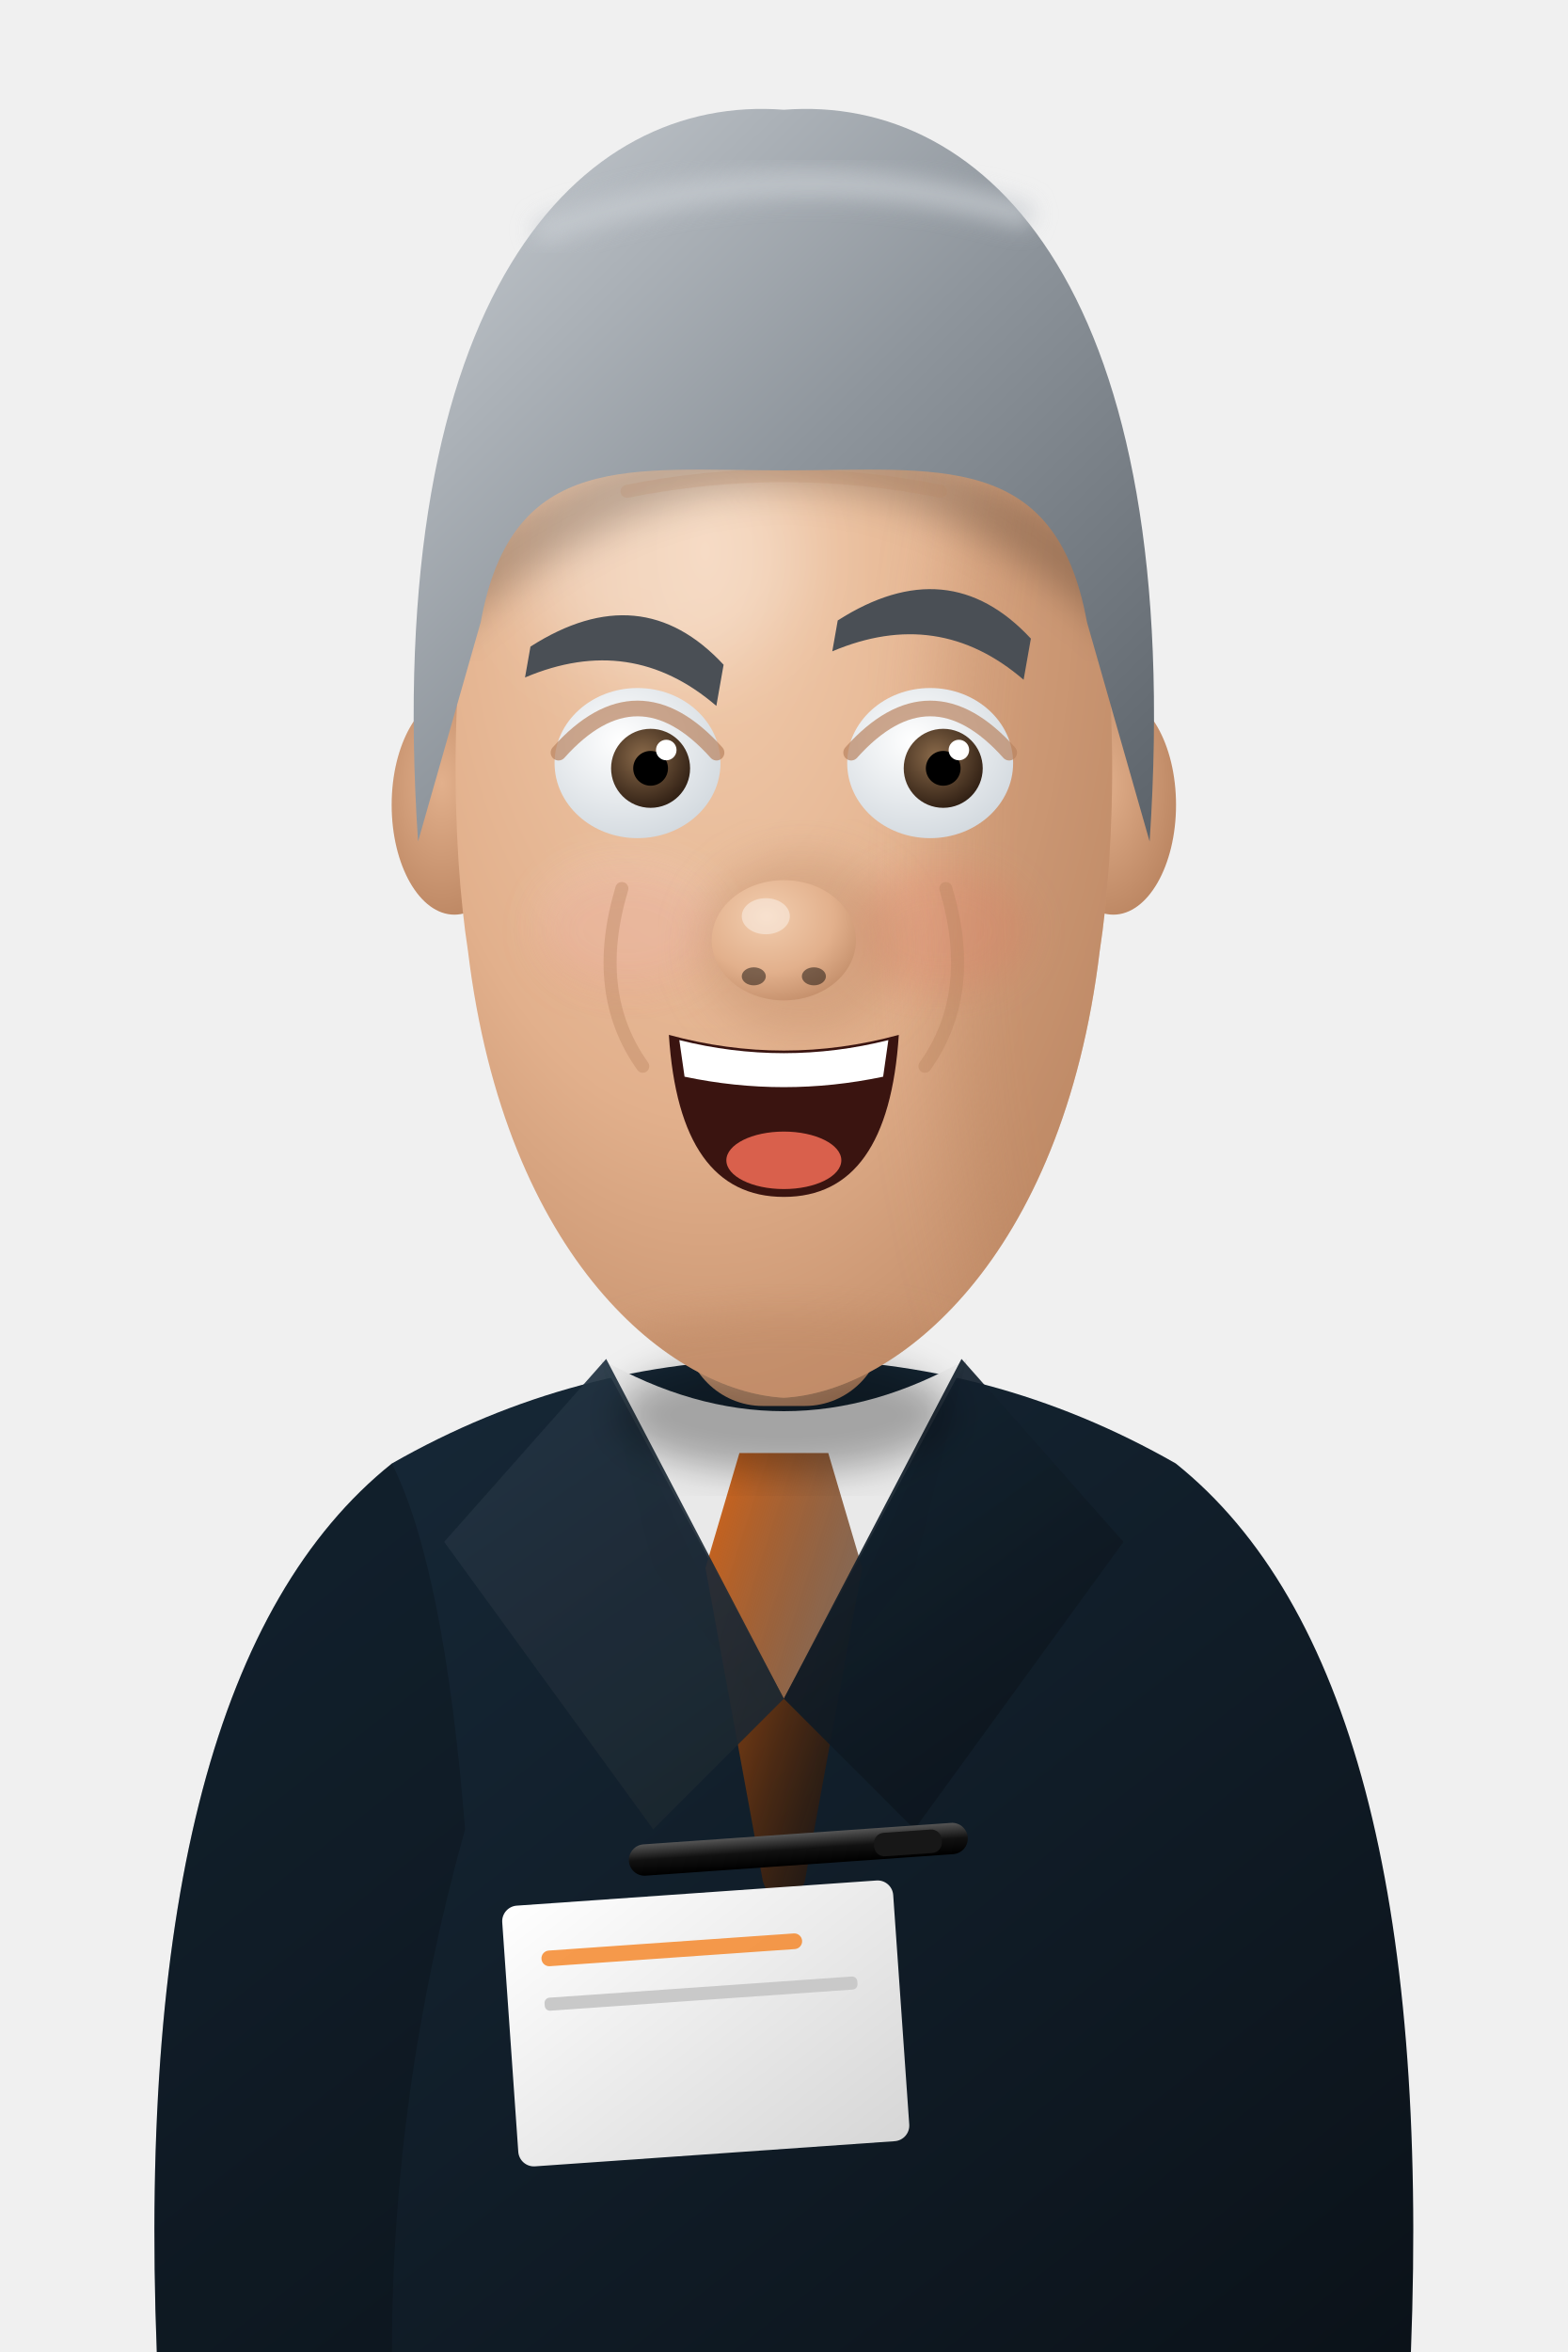
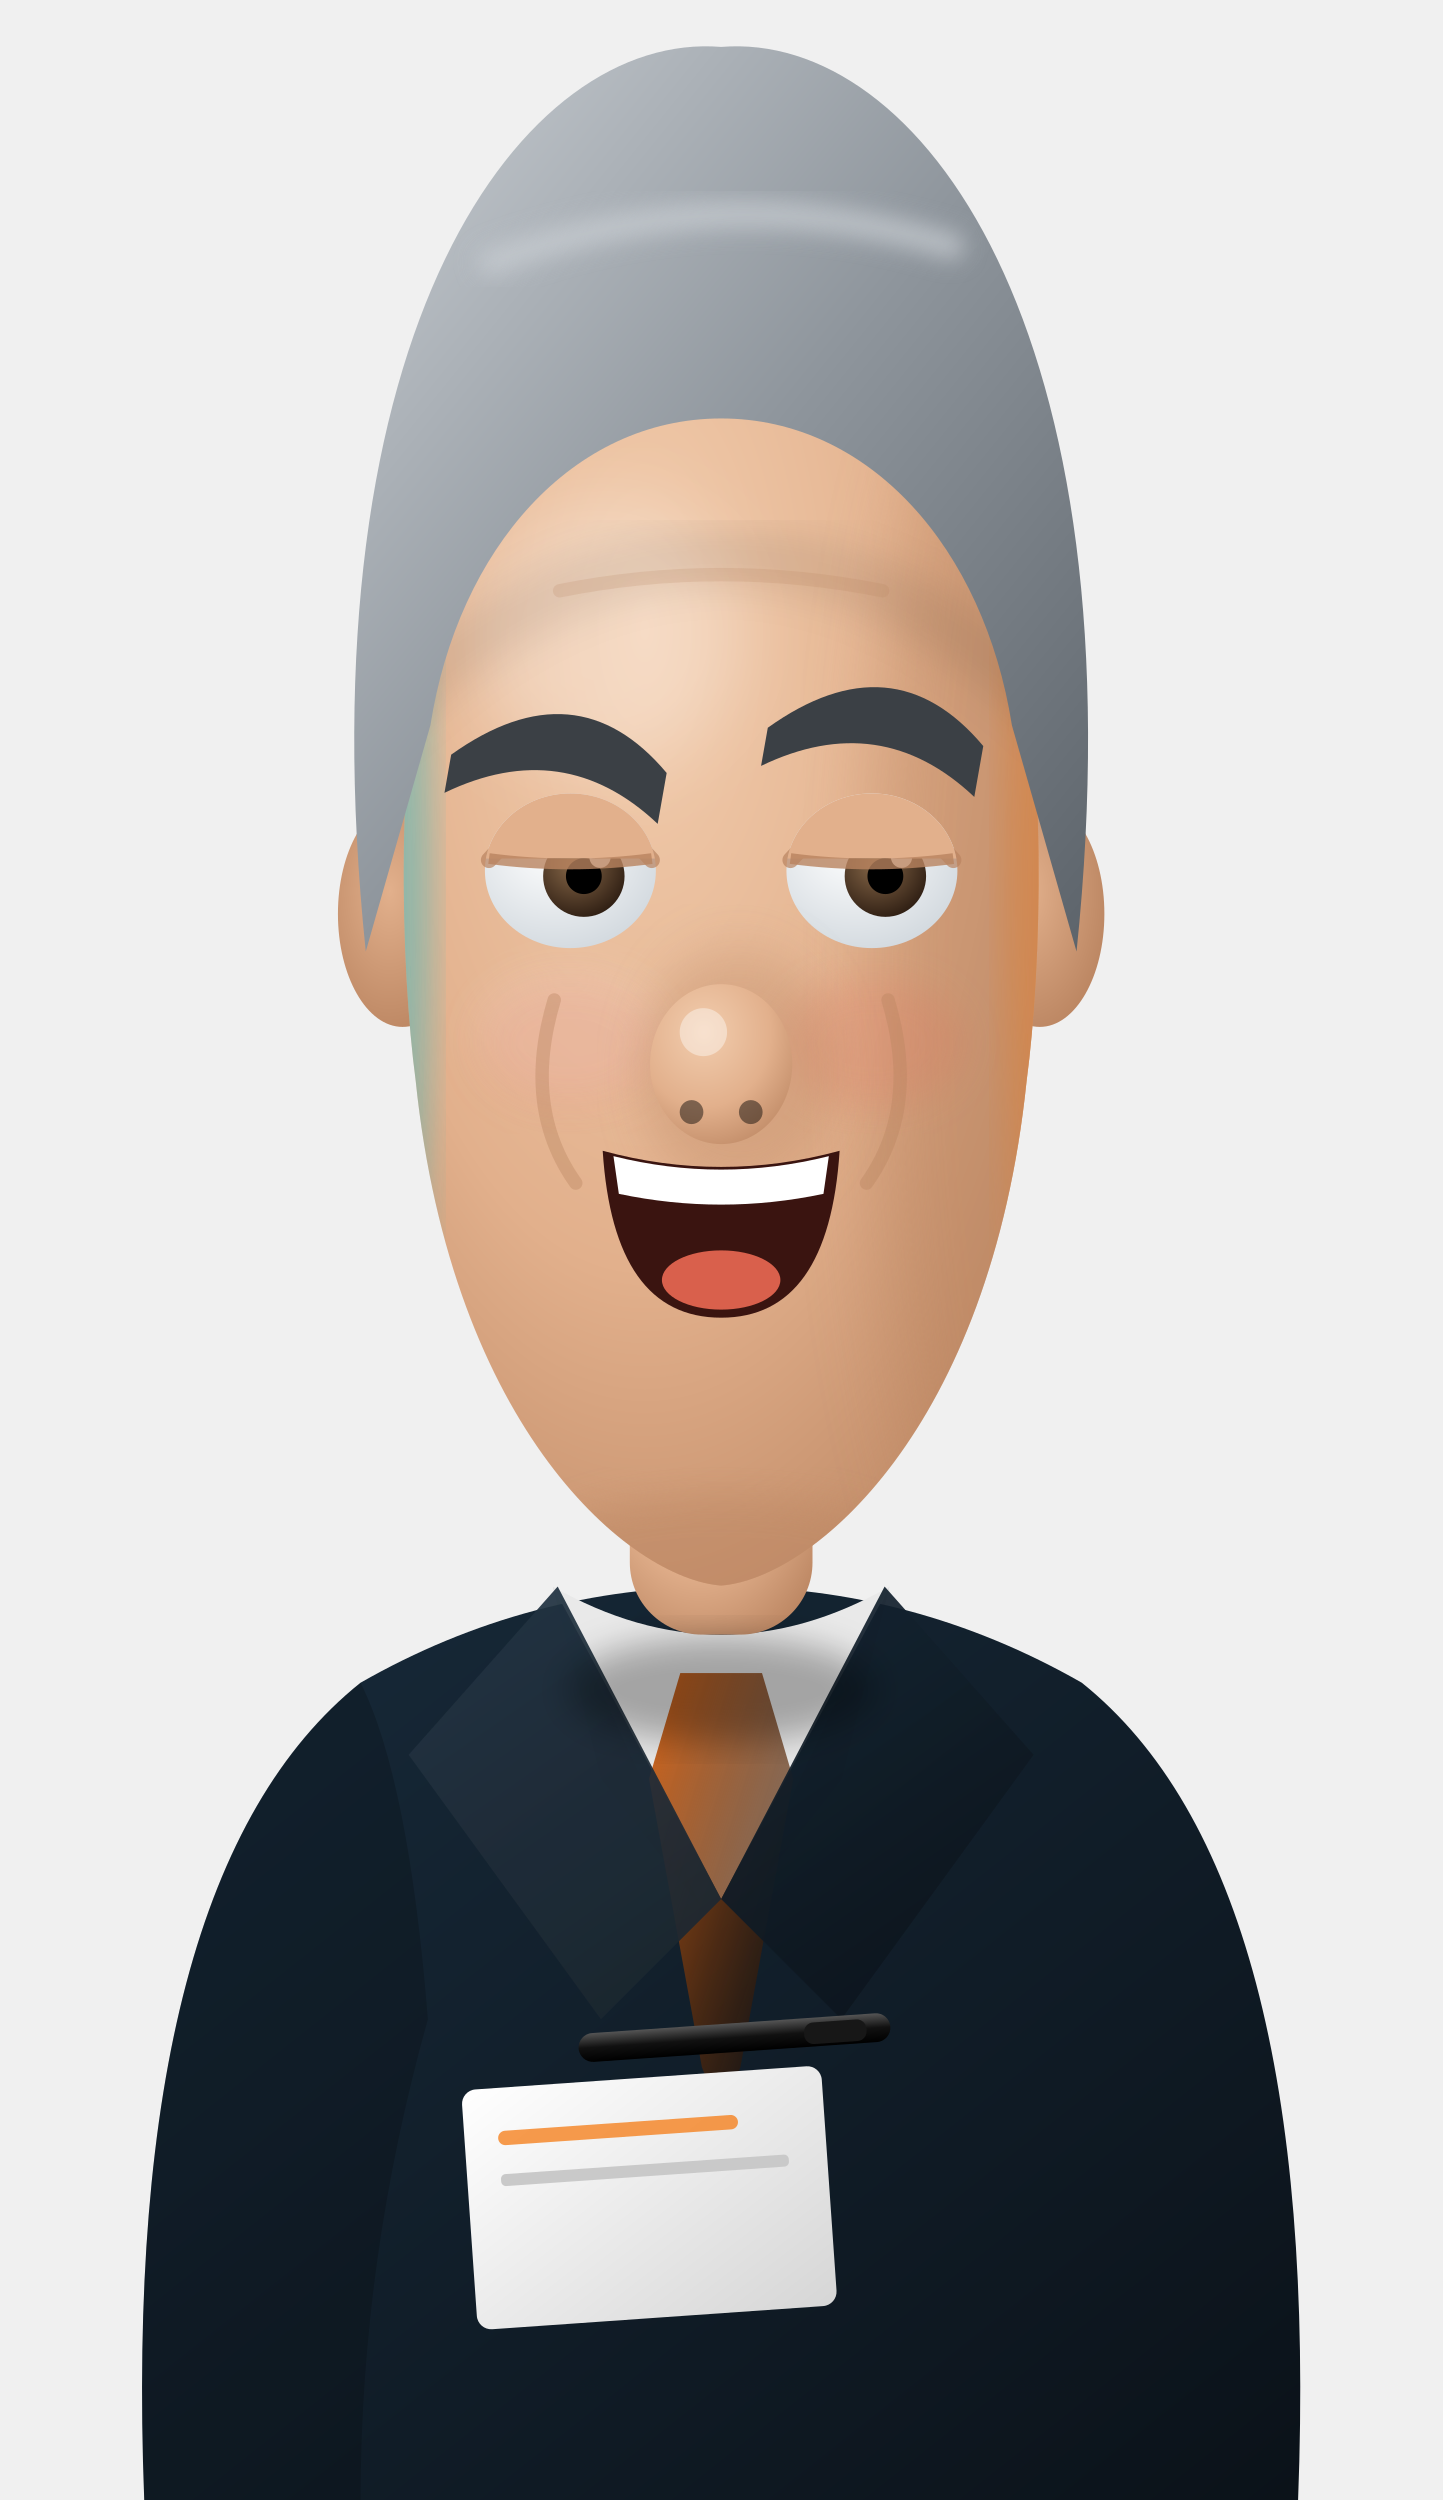
- <svg xmlns="http://www.w3.org/2000/svg" width="600" height="900" viewBox="0 0 600 900">
+ <svg xmlns="http://www.w3.org/2000/svg" width="600" height="1040" viewBox="0 -140 600 1040">
  <defs>
    <radialGradient id="cavaco_skin" cx="38%" cy="30%" r="85%">
      <stop offset="0" stop-color="#F2CDAE" />
      <stop offset=".55" stop-color="#E2B08C" />
      <stop offset="1" stop-color="#B9835F" />
    </radialGradient>
    <radialGradient id="cavaco_ear" cx="40%" cy="40%" r="70%">
      <stop offset="0" stop-color="#E2B08C" />
      <stop offset="1" stop-color="#B9835F" />
    </radialGradient>
    <linearGradient id="cavaco_hair" x1="0" y1="0" x2="1" y2="1">
      <stop offset="0" stop-color="#C9CED3" />
      <stop offset=".5" stop-color="#8E959C" />
      <stop offset="1" stop-color="#5C636A" />
    </linearGradient>
    <linearGradient id="cavaco_suit" x1="0" y1="0" x2="1" y2="1">
      <stop offset="0" stop-color="#172A3A" />
      <stop offset="1" stop-color="#0b1219" />
    </linearGradient>
    <linearGradient id="cavaco_tie" x1="0" y1="0" x2="1" y2="1">
      <stop offset="0" stop-color="#D96516" />
      <stop offset="1" stop-color="#000" stop-opacity=".45" />
    </linearGradient>
    <radialGradient id="cavaco_eye" cx="40%" cy="35%" r="75%">
      <stop offset="0" stop-color="#fff" />
      <stop offset="1" stop-color="#cfd6dc" />
    </radialGradient>
    <radialGradient id="cavaco_iris" cx="40%" cy="35%" r="70%">
      <stop offset="0" stop-color="#8a6a4a" />
      <stop offset="1" stop-color="#2d1d12" />
    </radialGradient>
    <linearGradient id="cavaco_pap" x1="0" y1="0" x2="1" y2="1">
      <stop offset="0" stop-color="#fff" />
      <stop offset="1" stop-color="#d6d6d6" />
    </linearGradient>
    <linearGradient id="cavaco_pen" x1="0" y1="0" x2="0" y2="1">
      <stop offset="0" stop-color="#555" />
      <stop offset=".5" stop-color="#111" />
      <stop offset="1" stop-color="#000" />
    </linearGradient>
    <linearGradient id="cavaco_pasta" x1="0" y1="0" x2="1" y2="1">
      <stop offset="0" stop-color="#7a4a2a" />
      <stop offset="1" stop-color="#3b1d0d" />
    </linearGradient>
    <linearGradient id="cavaco_mic" x1="0" y1="0" x2="1" y2="0">
      <stop offset="0" stop-color="#999" />
      <stop offset=".5" stop-color="#eee" />
      <stop offset="1" stop-color="#555" />
    </linearGradient>
    <filter id="cavaco_bl" x="-20%" y="-20%" width="140%" height="140%">
      <feGaussianBlur stdDeviation="14" />
    </filter>
    <filter id="cavaco_bl2" x="-20%" y="-20%" width="140%" height="140%">
      <feGaussianBlur stdDeviation="7" />
    </filter>
    <filter id="cavaco_bl3" x="-20%" y="-50%" width="140%" height="200%">
      <feGaussianBlur stdDeviation="4" />
    </filter>
    <clipPath id="cavaco_hc">
-       <path d="M300 72 C432.6 72 432.6 288.6 420.9 363.84 C406.6 482.4 342.9 532.56 300 534.84 C257.1 532.56 193.4 482.4 179.1 363.84 C167.4 288.6 167.4 72 300 72Z" />
+       <path d="M300 50 C424.44 50 424.44 287.5 413.46 370 C400.04 500 333.55 555 300 557.5 C266.45 555 199.96 500 186.54 370 C175.56 287.5 175.56 50 300 50Z" />
    </clipPath>
  </defs>
  <ellipse cx="300" cy="884" rx="230" ry="16" fill="#000" opacity=".25" />
  <path d="M60 900 Q50 640 150 560 Q220 520 300 520 Q380 520 450 560 Q550 640 540 900Z" fill="url(#cavaco_suit)" />
  <path d="M60 900 Q50 640 150 560 Q170 600 178 700 Q150 800 150 900Z" fill="#000" opacity=".18" />
  <path d="M230 520 L300 650 L370 520 Q300 560 230 520Z" fill="#E9E9E9" />
  <path d="M230 520 L292 654 L250 600Z M370 520 L308 654 L350 600Z" fill="#000" opacity=".12" />
  <path d="M283 556 H317 L330 600 L308 720 L300 740 L292 720 L270 600Z" fill="url(#cavaco_tie)" />
  <path d="M232 520 L170 590 L250 700 L300 650Z M368 520 L430 590 L350 700 L300 650Z" fill="url(#cavaco_suit)" opacity=".92" />
  <path d="M232 520 L170 590 L250 700 L300 650Z" fill="#fff" opacity=".05" />
-   <rect x="262" y="452" width="76" height="86" rx="30" fill="url(#cavaco_skin)" />
-   <ellipse cx="300" cy="541.44" rx="64" ry="22" fill="#000" opacity=".3" filter="url(#cavaco_bl2)" />
-   <ellipse cx="173.9" cy="308" rx="24" ry="42" fill="url(#cavaco_ear)" />
-   <ellipse cx="426.1" cy="308" rx="24" ry="42" fill="url(#cavaco_ear)" />
-   <path d="M300 72 C432.6 72 432.6 288.6 420.9 363.84 C406.6 482.4 342.9 532.56 300 534.84 C257.1 532.56 193.4 482.4 179.1 363.84 C167.4 288.6 167.4 72 300 72Z" fill="url(#cavaco_skin)" />
-   <g clip-path="url(#cavaco_hc)">
-     <ellipse cx="423.5" cy="330" rx="65" ry="228" fill="#B9835F" opacity=".45" filter="url(#cavaco_bl)" />
-     <ellipse cx="254.5" cy="213.36" rx="54.6" ry="45.6" fill="#fff" opacity=".28" filter="url(#cavaco_bl)" />
-     <ellipse cx="240.2" cy="352" rx="34" ry="24" fill="#fff" opacity=".18" filter="url(#cavaco_bl2)" />
-     <ellipse cx="359.8" cy="356" rx="34" ry="24" fill="#E0735F" opacity=".22" filter="url(#cavaco_bl2)" />
-     <ellipse cx="240.2" cy="356" rx="34" ry="24" fill="#E0735F" opacity=".18" filter="url(#cavaco_bl2)" />
-     <ellipse cx="300" cy="528" rx="78" ry="26" fill="#B9835F" opacity=".4" filter="url(#cavaco_bl2)" />
-     <path d="M160 240 Q300 110 440 240" fill="none" stroke="#000" stroke-width="22" opacity=".22" filter="url(#cavaco_bl2)" />
-   </g>
-   <g fill="none" stroke="#B9835F" stroke-width="5" stroke-linecap="round" opacity=".38">
-     <path d="M238 340 Q226 380 246 408" />
-     <path d="M362 340 Q374 380 354 408" />
-     <path d="M240 188 Q300 176 360 188" opacity=".5" />
-   </g>
-   <g id="olhos">
-     <ellipse cx="244" cy="292" rx="31.752" ry="28.728" fill="url(#cavaco_eye)" />
-     <ellipse cx="356" cy="292" rx="31.752" ry="28.728" fill="url(#cavaco_eye)" />
-     <circle cx="249" cy="294" r="15.12" fill="url(#cavaco_iris)" />
-     <circle cx="361" cy="294" r="15.12" fill="url(#cavaco_iris)" />
-     <circle cx="249" cy="294" r="6.653" fill="#000" />
-     <circle cx="361" cy="294" r="6.653" fill="#000" />
-     <circle cx="255" cy="287" r="3.931" fill="#fff" />
-     <circle cx="367" cy="287" r="3.931" fill="#fff" />
-     <path d="M213.76 288 Q244 254.2 274.24 288" fill="none" stroke="#B9835F" stroke-width="6" stroke-linecap="round" opacity=".7" />
-     <path d="M325.76 288 Q356 254.2 386.24 288" fill="none" stroke="#B9835F" stroke-width="6" stroke-linecap="round" opacity=".7" />
-   </g>
-   <g id="sobrancelhas">
-     <g transform="translate(241.2 244) rotate(10)">
-       <path d="M-37 10 Q0 -24 37 4 L37 20 Q0 -2 -37 22Z" fill="#4A4F55" />
+   <rect x="262" y="420" width="76" height="120" rx="30" fill="url(#cavaco_skin)" />
+   <ellipse cx="300" cy="563" rx="64" ry="22" fill="#000" opacity=".3" filter="url(#cavaco_bl2)" />
+   <g transform="translate(300 500) scale(1.12) translate(-300 -540)">
+     <ellipse cx="181.66" cy="308" rx="24" ry="42" fill="url(#cavaco_ear)" />
+     <ellipse cx="418.34" cy="308" rx="24" ry="42" fill="url(#cavaco_ear)" />
+     <path d="M300 50 C424.44 50 424.44 287.5 413.46 370 C400.04 500 333.55 555 300 557.5 C266.45 555 199.96 500 186.54 370 C175.56 287.5 175.56 50 300 50Z" fill="url(#cavaco_skin)" />
+     <g clip-path="url(#cavaco_hc)">
+       <ellipse cx="422" cy="300" rx="16" ry="200" fill="#F58220" opacity=".6" filter="url(#cavaco_bl2)" />
+       <ellipse cx="178" cy="300" rx="14" ry="175" fill="#22BBCB" opacity=".45" filter="url(#cavaco_bl2)" />
+       <ellipse cx="415.9" cy="330" rx="61" ry="250" fill="#B9835F" opacity=".45" filter="url(#cavaco_bl)" />
+       <ellipse cx="257.3" cy="205" rx="51.24" ry="50" fill="#fff" opacity=".28" filter="url(#cavaco_bl)" />
+       <ellipse cx="243.88" cy="352" rx="34" ry="24" fill="#fff" opacity=".18" filter="url(#cavaco_bl2)" />
+       <ellipse cx="356.12" cy="356" rx="34" ry="24" fill="#E0735F" opacity=".22" filter="url(#cavaco_bl2)" />
+       <ellipse cx="243.88" cy="356" rx="34" ry="24" fill="#E0735F" opacity=".18" filter="url(#cavaco_bl2)" />
+       <ellipse cx="300" cy="550" rx="73.2" ry="26" fill="#B9835F" opacity=".4" filter="url(#cavaco_bl2)" />
+       <path d="M168 240 Q300 110 432 240" fill="none" stroke="#000" stroke-width="22" opacity=".08" filter="url(#cavaco_bl2)" />
    </g>
-     <g transform="translate(358.8 234) rotate(10)">
-       <path d="M-37 10 Q0 -24 37 4 L37 20 Q0 -2 -37 22Z" fill="#4A4F55" />
+     <g fill="none" stroke="#B9835F" stroke-width="5" stroke-linecap="round" opacity=".38">
+       <path d="M238 340 Q226 380 246 408" />
+       <path d="M362 340 Q374 380 354 408" />
+       <path d="M240 188 Q300 176 360 188" opacity=".5" />
    </g>
-   </g>
-   <g id="nariz" transform="translate(300 346) scale(1.15)">
-     <ellipse cx="6" cy="14" rx="34" ry="30" fill="#B9835F" opacity=".35" filter="url(#cavaco_bl2)" />
-     <ellipse cx="0" cy="12" rx="24" ry="20" fill="url(#cavaco_skin)" />
-     <ellipse cx="-6" cy="4" rx="8" ry="6" fill="#fff" opacity=".4" />
-     <ellipse cx="-10" cy="24" rx="4" ry="3" fill="#000" opacity=".45" />
-     <ellipse cx="10" cy="24" rx="4" ry="3" fill="#000" opacity=".45" />
-   </g>
-   <g id="boca">
-     <path d="M256 396 Q300 408 344 396 Q340 458 300 458 Q260 458 256 396Z" fill="#3a1410" />
-     <path d="M260 398 Q300 408 340 398 L338 412 Q300 420 262 412Z" fill="#fff" />
-     <ellipse cx="300" cy="444" rx="22" ry="11" fill="#D9604C" />
-   </g>
-   <g id="cabelo">
-     <path d="M160 322 C146 112 222 36 300 42 C378 36 454 112 440 322 L416 238 C404 172 358.5 180 300 180 C241.5 180 196 172 184 238Z" fill="url(#cavaco_hair)" />
-     <path d="M209 88 Q300 56 391 82" fill="none" stroke="#C9CED3" stroke-width="10" stroke-linecap="round" opacity=".7" filter="url(#cavaco_bl3)" />
+     <g id="olhos">
+       <ellipse cx="244" cy="292" rx="31.752" ry="28.728" fill="url(#cavaco_eye)" />
+       <ellipse cx="356" cy="292" rx="31.752" ry="28.728" fill="url(#cavaco_eye)" />
+       <circle cx="249" cy="294" r="15.12" fill="url(#cavaco_iris)" />
+       <circle cx="361" cy="294" r="15.12" fill="url(#cavaco_iris)" />
+       <circle cx="249" cy="294" r="6.653" fill="#000" />
+       <circle cx="361" cy="294" r="6.653" fill="#000" />
+       <circle cx="255" cy="287" r="3.931" fill="#fff" />
+       <circle cx="367" cy="287" r="3.931" fill="#fff" />
+       <path d="M213.76 288 Q244 254.2 274.24 288" fill="none" stroke="#B9835F" stroke-width="6" stroke-linecap="round" opacity=".7" />
+       <path d="M325.76 288 Q356 254.2 386.24 288" fill="none" stroke="#B9835F" stroke-width="6" stroke-linecap="round" opacity=".7" />
+     </g>
+     <g>
+       <clipPath id="cavaco_lc-1">
+         <ellipse cx="244" cy="292" rx="31.752" ry="28.728" />
+       </clipPath>
+       <rect clip-path="url(#cavaco_lc-1)" x="210.736" y="261.76" width="66.528" height="25.704" fill="#E2B08C" />
+       <path d="M213.76 287.464 Q244 291.464 274.24 287.464" fill="none" stroke="#B9835F" stroke-width="4" opacity=".8" clip-path="url(#cavaco_lc-1)" />
+     </g>
+     <g>
+       <clipPath id="cavaco_lc1">
+         <ellipse cx="356" cy="292" rx="31.752" ry="28.728" />
+       </clipPath>
+       <rect clip-path="url(#cavaco_lc1)" x="322.736" y="261.76" width="66.528" height="25.704" fill="#E2B08C" />
+       <path d="M325.76 287.464 Q356 291.464 386.24 287.464" fill="none" stroke="#B9835F" stroke-width="4" opacity=".8" clip-path="url(#cavaco_lc1)" />
+     </g>
+     <g id="sobrancelhas">
+       <g transform="translate(241.2 244) rotate(10)">
+         <path d="M-40 12 Q0 -28.8 40 4.8 L40 24 Q0 -2.4 -40 26.4Z" fill="#3B4045" />
+       </g>
+       <g transform="translate(358.8 234) rotate(10)">
+         <path d="M-40 12 Q0 -28.8 40 4.8 L40 24 Q0 -2.4 -40 26.4Z" fill="#3B4045" />
+       </g>
+     </g>
+     <g id="nariz" transform="translate(300 346) scale(1.1 1.485)">
+       <ellipse cx="6" cy="14" rx="34" ry="30" fill="#B9835F" opacity=".35" filter="url(#cavaco_bl2)" />
+       <ellipse cx="0" cy="12" rx="24" ry="20" fill="url(#cavaco_skin)" />
+       <ellipse cx="-6" cy="4" rx="8" ry="6" fill="#fff" opacity=".4" />
+       <ellipse cx="-10" cy="24" rx="4" ry="3" fill="#000" opacity=".45" />
+       <ellipse cx="10" cy="24" rx="4" ry="3" fill="#000" opacity=".45" />
+     </g>
+     <g id="boca">
+       <path d="M256 396 Q300 408 344 396 Q340 458 300 458 Q260 458 256 396Z" fill="#3a1410" />
+       <path d="M260 398 Q300 408 340 398 L338 412 Q300 420 262 412Z" fill="#fff" />
+       <ellipse cx="300" cy="444" rx="22" ry="11" fill="#D9604C" />
+     </g>
+     <g id="cabelo">
+       <path d="M168 322 C143.8 90 226.8 -20 300 -14 C373.2 -20 456.2 90 432 322 L408 238 C397.6 172 354.9 124 300 124 C245.1 124 202.4 172 192 238Z" fill="url(#cavaco_hair)" />
+       <path d="M214.6 66 Q300 34 385.4 60" fill="none" stroke="#C9CED3" stroke-width="10" stroke-linecap="round" opacity=".7" filter="url(#cavaco_bl3)" />
+     </g>
  </g>
  <g transform="translate(300 700)">
    <g>
      <rect x="-110" y="22" width="150" height="100" rx="6" fill="url(#cavaco_pap)" transform="rotate(-4)" />
      <rect x="-96" y="40" width="100" height="6" rx="3" fill="#F58220" opacity=".8" transform="rotate(-4)" />
      <rect x="-96" y="58" width="120" height="5" rx="2" fill="#c9c9c9" transform="rotate(-4)" />
      <rect x="-60" y="2" width="130" height="12" rx="6" fill="url(#cavaco_pen)" transform="rotate(-4)" />
      <rect x="34" y="4" width="26" height="9" rx="4" fill="#171717" transform="rotate(-4)" />
    </g>
  </g>
</svg>
